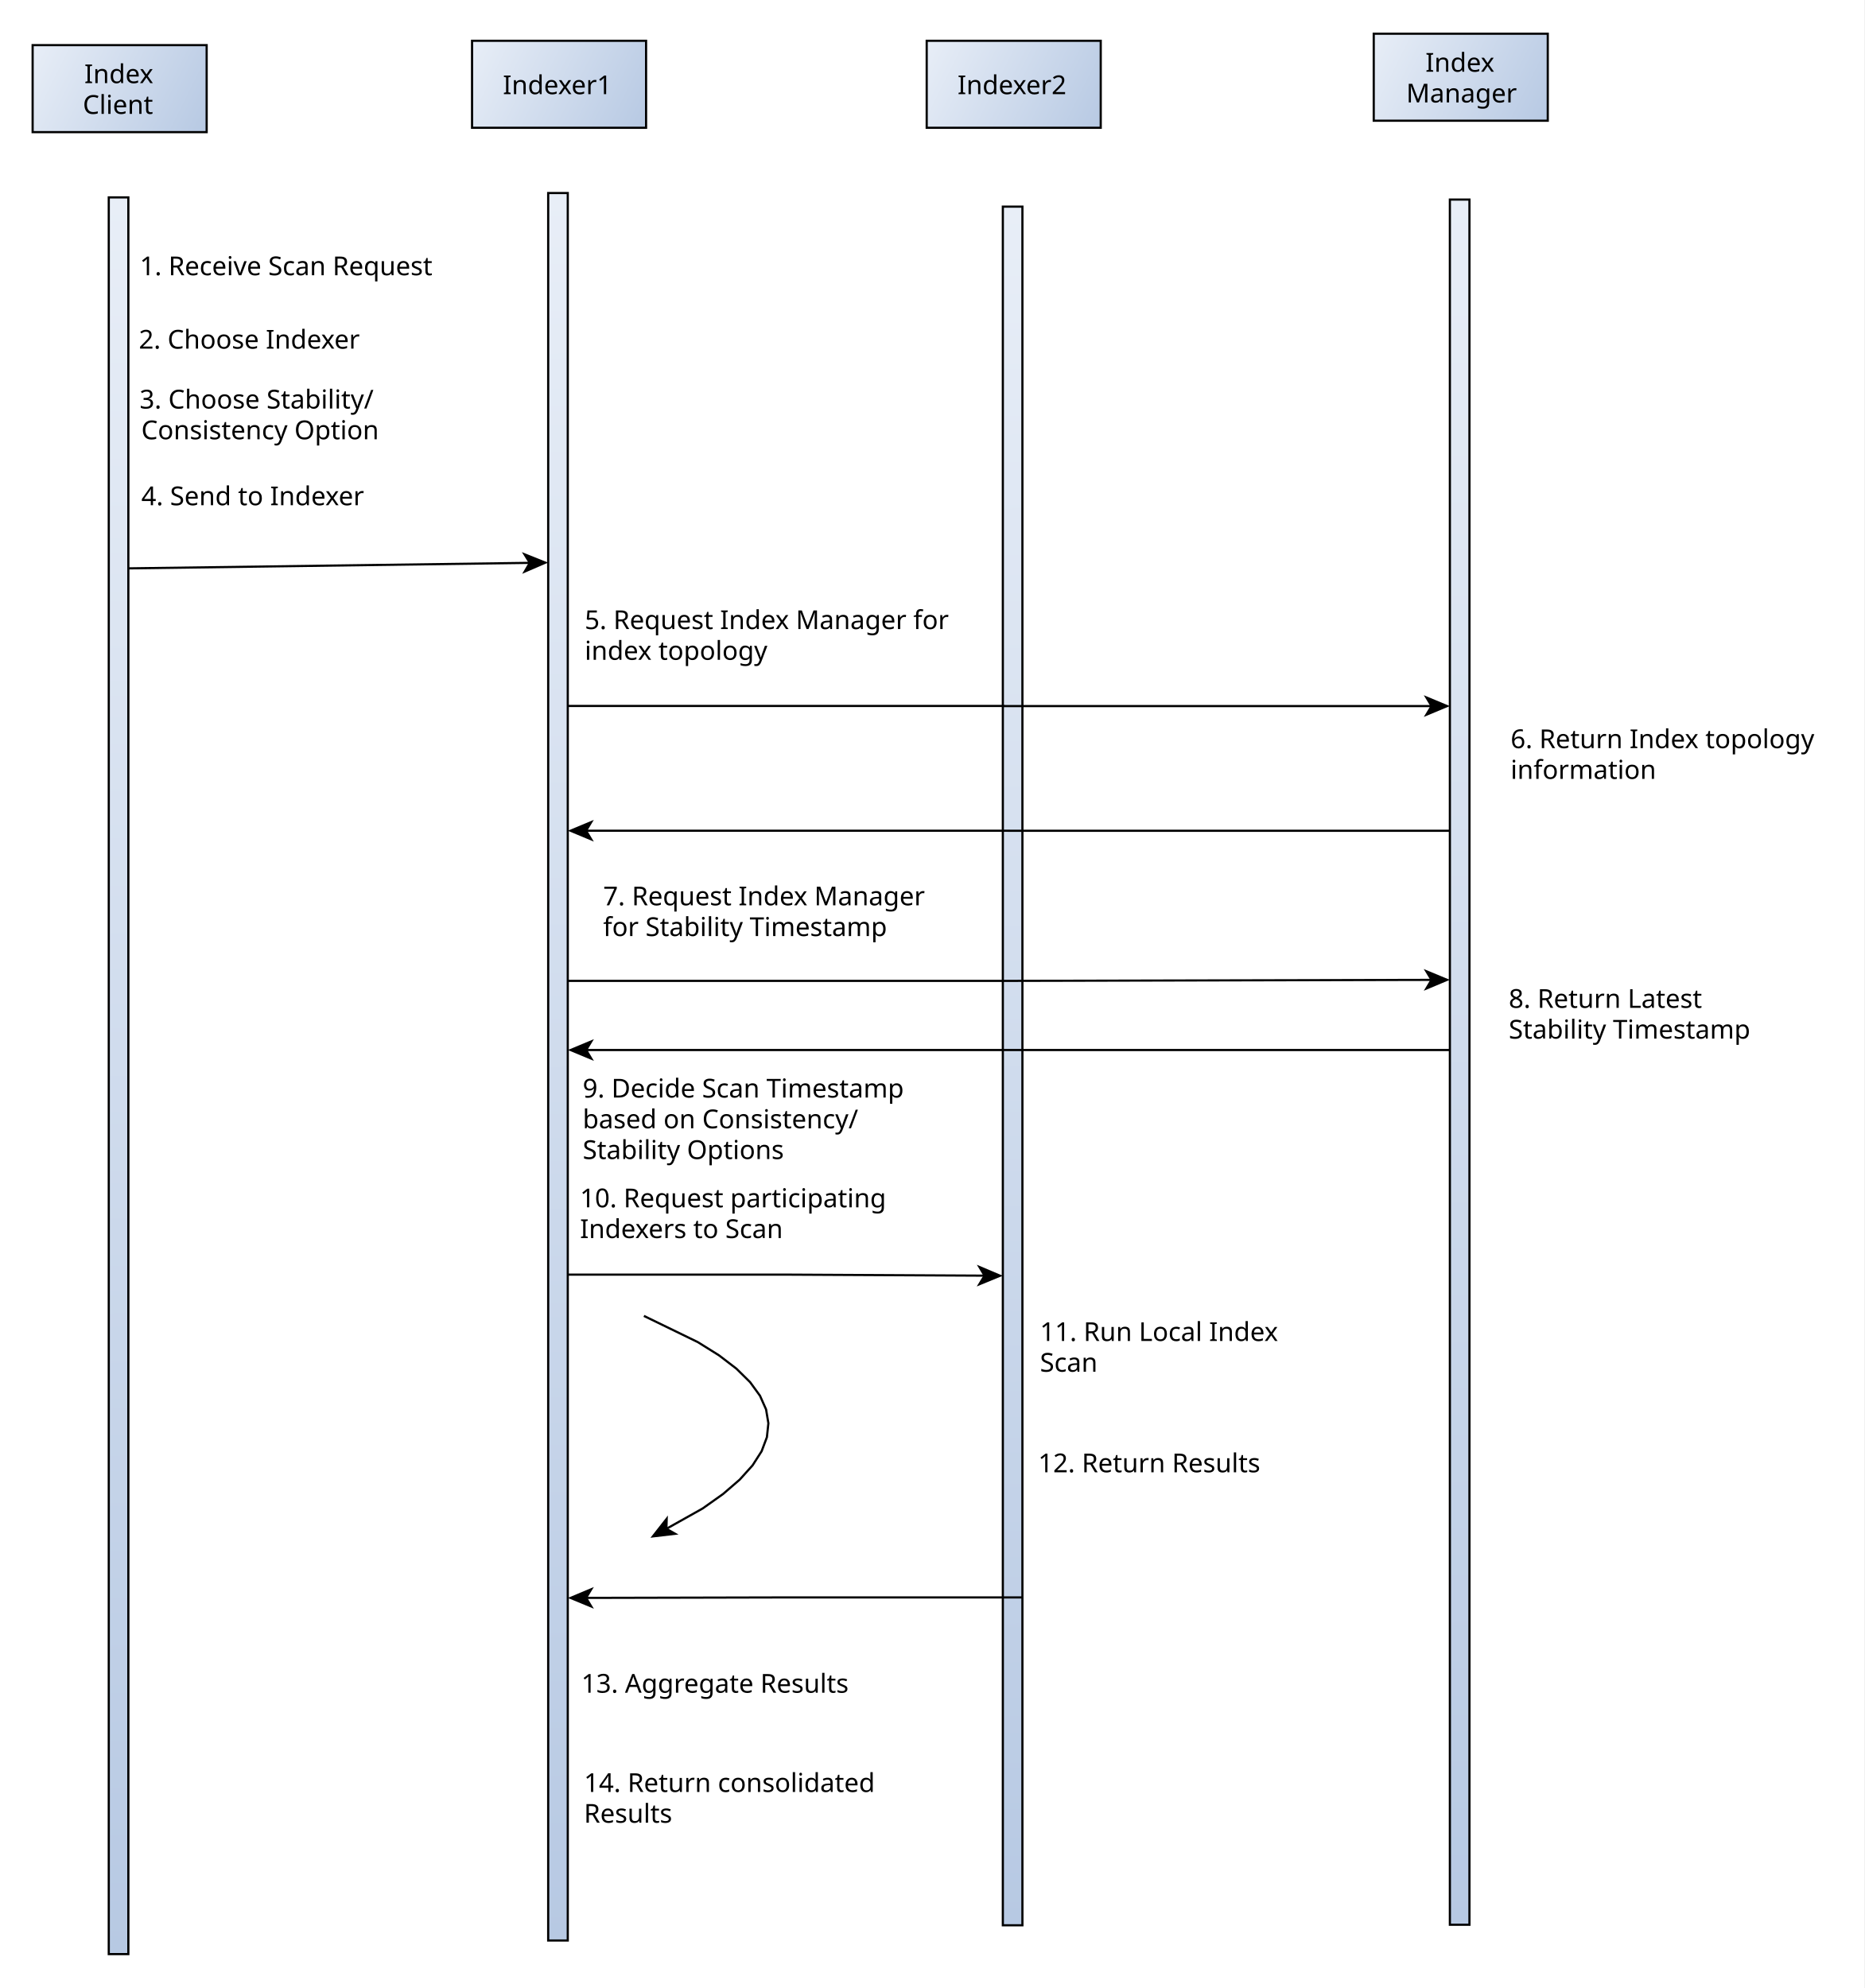
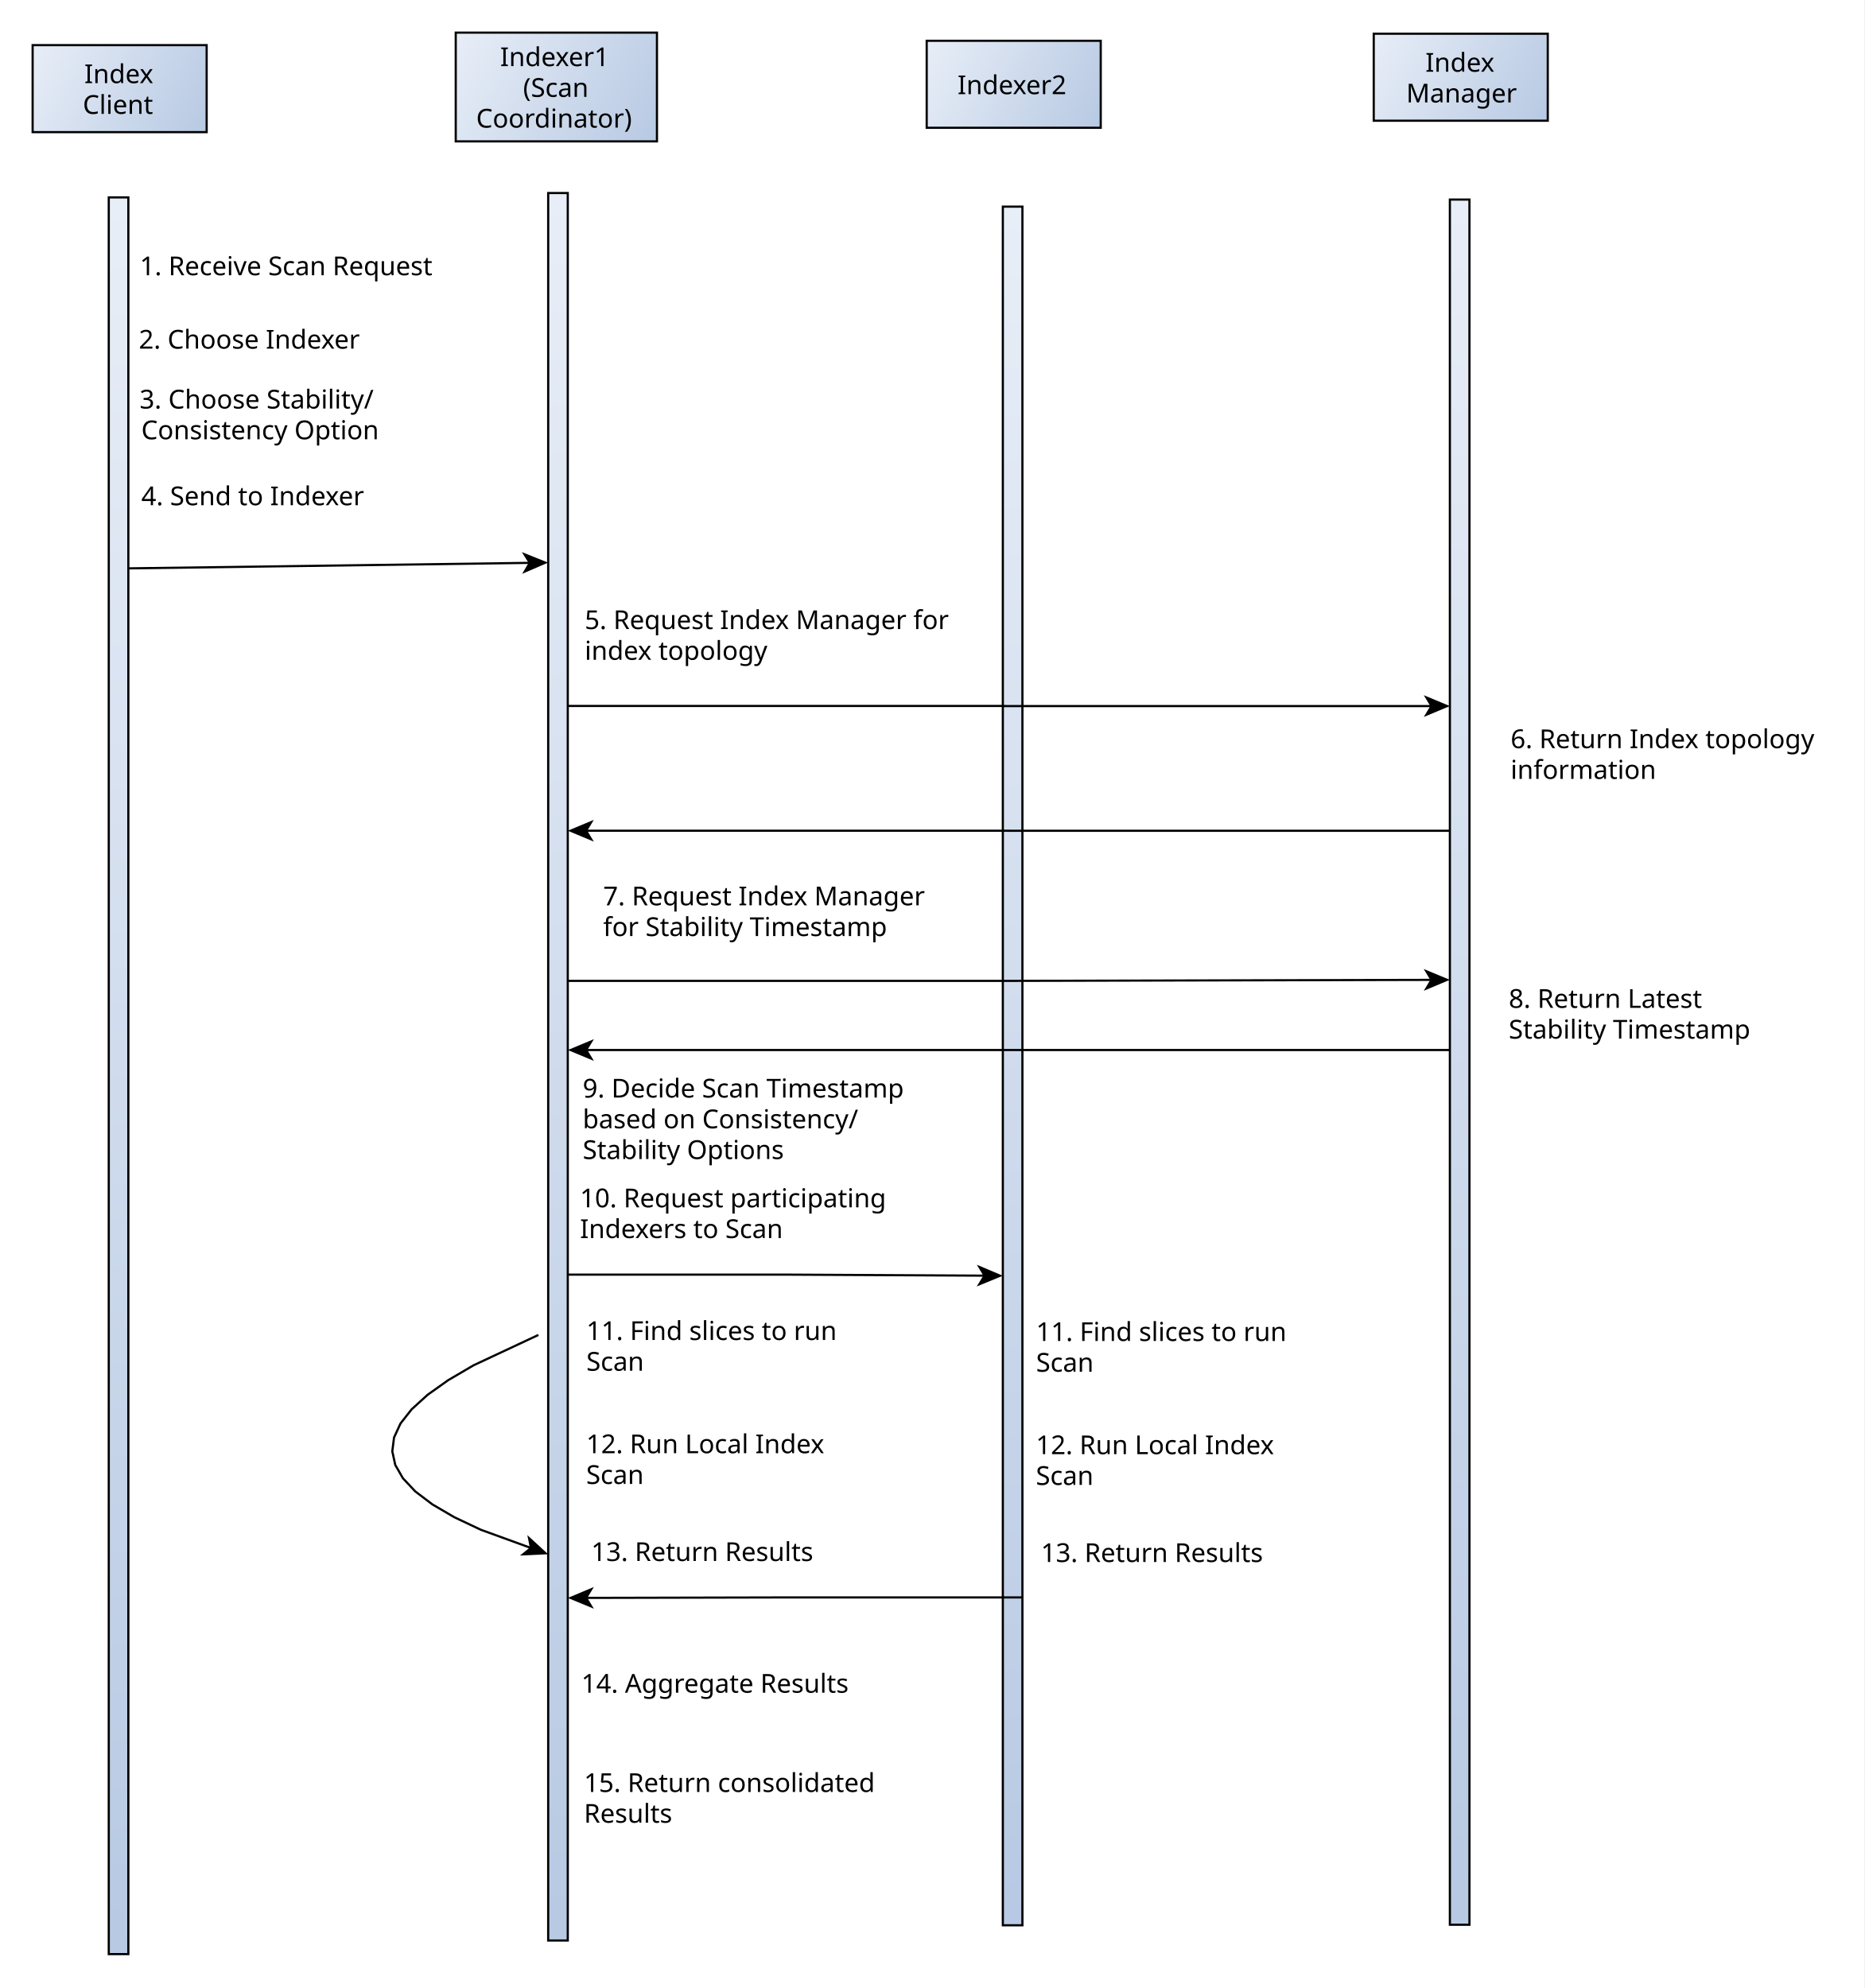
<svg xmlns="http://www.w3.org/2000/svg" fill-opacity="1" color-rendering="auto" color-interpolation="auto" stroke="black" text-rendering="auto" stroke-linecap="square" width="857" stroke-miterlimit="10" stroke-opacity="1" shape-rendering="auto" fill="black" stroke-dasharray="none" font-weight="normal" stroke-width="1" height="914" font-family="'Dialog'" font-style="normal" stroke-linejoin="miter" font-size="12" stroke-dashoffset="0" image-rendering="auto">
  <defs id="genericDefs" />
  <g>
    <defs id="defs1">
      <linearGradient x1="163" gradientUnits="userSpaceOnUse" x2="172" y1="177.75" y2="985.417" id="linearGradient1" spreadMethod="reflect">
        <stop stop-opacity="1" stop-color="rgb(232,238,247)" offset="0%" />
        <stop stop-opacity="1" stop-color="rgb(183,201,227)" offset="100%" />
      </linearGradient>
      <linearGradient x1="128" gradientUnits="userSpaceOnUse" x2="208" y1="107.75" y2="147.75" id="linearGradient2" spreadMethod="reflect">
        <stop stop-opacity="1" stop-color="rgb(232,238,247)" offset="0%" />
        <stop stop-opacity="1" stop-color="rgb(183,201,227)" offset="100%" />
      </linearGradient>
      <linearGradient x1="365" gradientUnits="userSpaceOnUse" x2="374" y1="175.75" y2="979.167" id="linearGradient3" spreadMethod="reflect">
        <stop stop-opacity="1" stop-color="rgb(232,238,247)" offset="0%" />
        <stop stop-opacity="1" stop-color="rgb(183,201,227)" offset="100%" />
      </linearGradient>
-       <linearGradient x1="330" gradientUnits="userSpaceOnUse" x2="410" y1="105.75" y2="145.75" id="linearGradient4" spreadMethod="reflect">
+       <linearGradient x1="322.5" gradientUnits="userSpaceOnUse" x2="415" y1="102" y2="152" id="linearGradient4" spreadMethod="reflect">
        <stop stop-opacity="1" stop-color="rgb(232,238,247)" offset="0%" />
        <stop stop-opacity="1" stop-color="rgb(183,201,227)" offset="100%" />
      </linearGradient>
      <linearGradient x1="574" gradientUnits="userSpaceOnUse" x2="583" y1="182" y2="972.167" id="linearGradient5" spreadMethod="reflect">
        <stop stop-opacity="1" stop-color="rgb(232,238,247)" offset="0%" />
        <stop stop-opacity="1" stop-color="rgb(183,201,227)" offset="100%" />
      </linearGradient>
      <linearGradient x1="539" gradientUnits="userSpaceOnUse" x2="619" y1="105.75" y2="145.75" id="linearGradient6" spreadMethod="reflect">
        <stop stop-opacity="1" stop-color="rgb(232,238,247)" offset="0%" />
        <stop stop-opacity="1" stop-color="rgb(183,201,227)" offset="100%" />
      </linearGradient>
      <linearGradient x1="779.5" gradientUnits="userSpaceOnUse" x2="788.5" y1="178.75" y2="971.917" id="linearGradient7" spreadMethod="reflect">
        <stop stop-opacity="1" stop-color="rgb(232,238,247)" offset="0%" />
        <stop stop-opacity="1" stop-color="rgb(183,201,227)" offset="100%" />
      </linearGradient>
      <linearGradient x1="744.5" gradientUnits="userSpaceOnUse" x2="824.5" y1="102.5" y2="142.5" id="linearGradient8" spreadMethod="reflect">
        <stop stop-opacity="1" stop-color="rgb(232,238,247)" offset="0%" />
        <stop stop-opacity="1" stop-color="rgb(183,201,227)" offset="100%" />
      </linearGradient>
      <clipPath clipPathUnits="userSpaceOnUse" id="clipPath1">
        <path d="M0 0 L857 0 L857 914 L0 914 L0 0 Z" />
      </clipPath>
      <clipPath clipPathUnits="userSpaceOnUse" id="clipPath2">
        <path d="M113 87 L970 87 L970 1001 L113 1001 L113 87 Z" />
      </clipPath>
    </defs>
    <g fill="white" text-rendering="geometricPrecision" shape-rendering="geometricPrecision" transform="translate(-113,-87)" stroke="white">
      <rect x="113" width="857" height="914" y="87" clip-path="url(#clipPath2)" stroke="none" />
    </g>
    <g fill="url(#linearGradient1)" text-rendering="geometricPrecision" shape-rendering="geometricPrecision" transform="matrix(1,0,0,1,-113,-87)" stroke="url(#linearGradient1)">
      <path d="M163 177.75 L172 177.75 L172 985.417 L163 985.417 Z" clip-path="url(#clipPath2)" stroke="none" />
    </g>
    <g text-rendering="geometricPrecision" stroke-miterlimit="1.45" shape-rendering="geometricPrecision" transform="matrix(1,0,0,1,-113,-87)" stroke-linecap="butt">
      <path fill="none" d="M163 177.75 L172 177.75 L172 985.417 L163 985.417 Z" clip-path="url(#clipPath2)" />
    </g>
    <g fill="url(#linearGradient2)" text-rendering="geometricPrecision" shape-rendering="geometricPrecision" transform="matrix(1,0,0,1,-113,-87)" stroke="url(#linearGradient2)">
      <path d="M128 107.75 L208 107.75 L208 147.75 L128 147.75 Z" clip-path="url(#clipPath2)" stroke="none" />
    </g>
    <g text-rendering="geometricPrecision" stroke-miterlimit="1.45" shape-rendering="geometricPrecision" transform="matrix(1,0,0,1,-113,-87)" stroke-linecap="butt">
      <path fill="none" d="M128 107.75 L208 107.75 L208 147.75 L128 147.75 Z" clip-path="url(#clipPath2)" />
      <text x="151.749" xml:space="preserve" y="125.219" font-family="sans-serif" clip-path="url(#clipPath2)" stroke="none">Index</text>
      <text x="151.069" xml:space="preserve" y="139.352" font-family="sans-serif" clip-path="url(#clipPath2)" stroke="none">Client</text>
    </g>
    <g fill="url(#linearGradient3)" text-rendering="geometricPrecision" shape-rendering="geometricPrecision" transform="matrix(1,0,0,1,-113,-87)" stroke="url(#linearGradient3)">
      <path d="M365 175.75 L374 175.75 L374 979.167 L365 979.167 Z" clip-path="url(#clipPath2)" stroke="none" />
    </g>
    <g text-rendering="geometricPrecision" stroke-miterlimit="1.45" shape-rendering="geometricPrecision" transform="matrix(1,0,0,1,-113,-87)" stroke-linecap="butt">
      <path fill="none" d="M365 175.75 L374 175.75 L374 979.167 L365 979.167 Z" clip-path="url(#clipPath2)" />
    </g>
    <g fill="url(#linearGradient4)" text-rendering="geometricPrecision" shape-rendering="geometricPrecision" transform="matrix(1,0,0,1,-113,-87)" stroke="url(#linearGradient4)">
-       <path d="M330 105.75 L410 105.75 L410 145.75 L330 145.75 Z" clip-path="url(#clipPath2)" stroke="none" />
+       <path d="M322.5 102 L415 102 L415 152 L322.5 152 Z" clip-path="url(#clipPath2)" stroke="none" />
    </g>
    <g text-rendering="geometricPrecision" stroke-miterlimit="1.45" shape-rendering="geometricPrecision" transform="matrix(1,0,0,1,-113,-87)" stroke-linecap="butt">
-       <path fill="none" d="M330 105.75 L410 105.75 L410 145.75 L330 145.75 Z" clip-path="url(#clipPath2)" />
-       <text x="344.157" xml:space="preserve" y="130.285" font-family="sans-serif" clip-path="url(#clipPath2)" stroke="none">Indexer1</text>
+       <path fill="none" d="M322.5 102 L415 102 L415 152 L322.5 152 Z" clip-path="url(#clipPath2)" />
+       <text x="342.907" xml:space="preserve" y="117.402" font-family="sans-serif" clip-path="url(#clipPath2)" stroke="none">Indexer1</text>
+       <text x="353.457" xml:space="preserve" y="131.535" font-family="sans-serif" clip-path="url(#clipPath2)" stroke="none">(Scan</text>
+       <text x="331.889" xml:space="preserve" y="145.668" font-family="sans-serif" clip-path="url(#clipPath2)" stroke="none">Coordinator)</text>
    </g>
    <g fill="url(#linearGradient5)" text-rendering="geometricPrecision" shape-rendering="geometricPrecision" transform="matrix(1,0,0,1,-113,-87)" stroke="url(#linearGradient5)">
      <path d="M574 182 L583 182 L583 972.167 L574 972.167 Z" clip-path="url(#clipPath2)" stroke="none" />
    </g>
    <g text-rendering="geometricPrecision" stroke-miterlimit="1.45" shape-rendering="geometricPrecision" transform="matrix(1,0,0,1,-113,-87)" stroke-linecap="butt">
      <path fill="none" d="M574 182 L583 182 L583 972.167 L574 972.167 Z" clip-path="url(#clipPath2)" />
    </g>
    <g fill="url(#linearGradient6)" text-rendering="geometricPrecision" shape-rendering="geometricPrecision" transform="matrix(1,0,0,1,-113,-87)" stroke="url(#linearGradient6)">
      <path d="M539 105.75 L619 105.75 L619 145.75 L539 145.75 Z" clip-path="url(#clipPath2)" stroke="none" />
    </g>
    <g text-rendering="geometricPrecision" stroke-miterlimit="1.45" shape-rendering="geometricPrecision" transform="matrix(1,0,0,1,-113,-87)" stroke-linecap="butt">
      <path fill="none" d="M539 105.75 L619 105.75 L619 145.75 L539 145.75 Z" clip-path="url(#clipPath2)" />
      <text x="553.157" xml:space="preserve" y="130.285" font-family="sans-serif" clip-path="url(#clipPath2)" stroke="none">Indexer2</text>
    </g>
    <g text-rendering="geometricPrecision" stroke-miterlimit="1.45" shape-rendering="geometricPrecision" font-family="sans-serif" transform="matrix(1,0,0,1,-113,-87)" stroke-linecap="butt">
      <text x="177.253" xml:space="preserve" y="213.535" clip-path="url(#clipPath2)" stroke="none">1. Receive Scan Request</text>
    </g>
    <g text-rendering="geometricPrecision" stroke-miterlimit="1.45" shape-rendering="geometricPrecision" font-family="sans-serif" transform="matrix(1,0,0,1,-113,-87)" stroke-linecap="butt">
      <text x="176.815" xml:space="preserve" y="247.285" clip-path="url(#clipPath2)" stroke="none">2. Choose Indexer</text>
      <text x="177.96" xml:space="preserve" y="319.285" clip-path="url(#clipPath2)" stroke="none">4. Send to Indexer</text>
      <text x="177.169" xml:space="preserve" y="274.819" clip-path="url(#clipPath2)" stroke="none">3. Choose Stability/</text>
      <text x="177.946" xml:space="preserve" y="288.952" clip-path="url(#clipPath2)" stroke="none">Consistency Option</text>
      <text x="381.788" xml:space="preserve" y="376.219" clip-path="url(#clipPath2)" stroke="none">5. Request Index Manager for</text>
      <text x="381.788" xml:space="preserve" y="390.352" clip-path="url(#clipPath2)" stroke="none">index topology</text>
      <text x="390.256" xml:space="preserve" y="503.219" clip-path="url(#clipPath2)" stroke="none">7. Request Index Manager </text>
      <text x="390.256" xml:space="preserve" y="517.352" clip-path="url(#clipPath2)" stroke="none">for Stability Timestamp</text>
    </g>
    <g fill="url(#linearGradient7)" text-rendering="geometricPrecision" shape-rendering="geometricPrecision" transform="matrix(1,0,0,1,-113,-87)" stroke="url(#linearGradient7)">
      <path d="M779.5 178.75 L788.5 178.75 L788.5 971.917 L779.5 971.917 Z" clip-path="url(#clipPath2)" stroke="none" />
    </g>
    <g text-rendering="geometricPrecision" stroke-miterlimit="1.45" shape-rendering="geometricPrecision" transform="matrix(1,0,0,1,-113,-87)" stroke-linecap="butt">
      <path fill="none" d="M779.5 178.75 L788.5 178.75 L788.5 971.917 L779.5 971.917 Z" clip-path="url(#clipPath2)" />
    </g>
    <g fill="url(#linearGradient8)" text-rendering="geometricPrecision" shape-rendering="geometricPrecision" transform="matrix(1,0,0,1,-113,-87)" stroke="url(#linearGradient8)">
      <path d="M744.5 102.5 L824.5 102.5 L824.5 142.5 L744.5 142.5 Z" clip-path="url(#clipPath2)" stroke="none" />
    </g>
    <g text-rendering="geometricPrecision" stroke-miterlimit="1.45" shape-rendering="geometricPrecision" transform="matrix(1,0,0,1,-113,-87)" stroke-linecap="butt">
      <path fill="none" d="M744.5 102.5 L824.5 102.5 L824.5 142.5 L744.5 142.5 Z" clip-path="url(#clipPath2)" />
      <text x="768.249" xml:space="preserve" y="119.969" font-family="sans-serif" clip-path="url(#clipPath2)" stroke="none">Index</text>
      <text x="759.442" xml:space="preserve" y="134.102" font-family="sans-serif" clip-path="url(#clipPath2)" stroke="none">Manager</text>
    </g>
    <g text-rendering="geometricPrecision" stroke-miterlimit="1.45" shape-rendering="geometricPrecision" font-family="sans-serif" transform="matrix(1,0,0,1,-113,-87)" stroke-linecap="butt">
      <text x="807.414" xml:space="preserve" y="430.969" clip-path="url(#clipPath2)" stroke="none">6. Return Index topology</text>
      <text x="807.414" xml:space="preserve" y="445.102" clip-path="url(#clipPath2)" stroke="none">information</text>
      <text x="806.553" xml:space="preserve" y="550.369" clip-path="url(#clipPath2)" stroke="none">8. Return Latest </text>
      <text x="806.553" xml:space="preserve" y="564.502" clip-path="url(#clipPath2)" stroke="none">Stability Timestamp</text>
      <text x="379.604" xml:space="preserve" y="642.069" clip-path="url(#clipPath2)" stroke="none">10. Request participating </text>
      <text x="379.604" xml:space="preserve" y="656.202" clip-path="url(#clipPath2)" stroke="none">Indexers to Scan</text>
      <text x="380.873" xml:space="preserve" y="591.602" clip-path="url(#clipPath2)" stroke="none">9. Decide Scan Timestamp </text>
      <text x="380.873" xml:space="preserve" y="605.735" clip-path="url(#clipPath2)" stroke="none">based on Consistency/</text>
      <text x="380.873" xml:space="preserve" y="619.868" clip-path="url(#clipPath2)" stroke="none">Stability Options</text>
-       <text x="591.054" xml:space="preserve" y="703.519" clip-path="url(#clipPath2)" stroke="none">11. Run Local Index </text>
-       <text x="591.054" xml:space="preserve" y="717.652" clip-path="url(#clipPath2)" stroke="none">Scan</text>
-       <text x="590.241" xml:space="preserve" y="763.885" clip-path="url(#clipPath2)" stroke="none">12. Return Results</text>
-       <text x="380.226" xml:space="preserve" y="865.235" clip-path="url(#clipPath2)" stroke="none">13. Aggregate Results</text>
-       <text x="381.441" xml:space="preserve" y="910.869" clip-path="url(#clipPath2)" stroke="none">14. Return consolidated </text>
+       <text x="589.266" xml:space="preserve" y="703.519" clip-path="url(#clipPath2)" stroke="none">11. Find slices to run</text>
+       <text x="589.266" xml:space="preserve" y="717.652" clip-path="url(#clipPath2)" stroke="none">Scan</text>
+       <text x="591.491" xml:space="preserve" y="805.135" clip-path="url(#clipPath2)" stroke="none">13. Return Results</text>
+       <text x="380.226" xml:space="preserve" y="865.235" clip-path="url(#clipPath2)" stroke="none">14. Aggregate Results</text>
+       <text x="381.441" xml:space="preserve" y="910.869" clip-path="url(#clipPath2)" stroke="none">15. Return consolidated </text>
      <text x="381.441" xml:space="preserve" y="925.002" clip-path="url(#clipPath2)" stroke="none">Results</text>
+       <text x="589.186" xml:space="preserve" y="755.569" clip-path="url(#clipPath2)" stroke="none">12. Run Local Index </text>
+       <text x="589.186" xml:space="preserve" y="769.702" clip-path="url(#clipPath2)" stroke="none">Scan</text>
+       <text x="382.53" xml:space="preserve" y="703.069" clip-path="url(#clipPath2)" stroke="none">11. Find slices to run</text>
+       <text x="382.53" xml:space="preserve" y="717.202" clip-path="url(#clipPath2)" stroke="none">Scan</text>
+       <text x="384.755" xml:space="preserve" y="804.685" clip-path="url(#clipPath2)" stroke="none">13. Return Results</text>
+       <text x="382.449" xml:space="preserve" y="755.119" clip-path="url(#clipPath2)" stroke="none">12. Run Local Index </text>
+       <text x="382.449" xml:space="preserve" y="769.252" clip-path="url(#clipPath2)" stroke="none">Scan</text>
      <path fill="none" d="M172.023 348.312 L356.965 345.772" clip-path="url(#clipPath2)" />
      <path d="M364.964 345.662 L352.897 340.827 L355.965 345.786 L353.034 350.826 Z" clip-path="url(#clipPath2)" stroke="none" />
+       <path fill="none" d="M360.5 700.75 L330.695 714.705 L319.046 721.537 L309.567 728.274 L302.256 734.913 L297.114 741.456 L294.141 747.903 L293.337 754.253 L294.701 760.507 L298.235 766.664 L303.938 772.724 L311.81 778.688 L321.85 784.556 L334.06 790.327 L357.468 798.845" clip-path="url(#clipPath2)" />
+       <path d="M364.986 801.58 L355.419 792.778 L356.529 798.503 L352 802.175 Z" clip-path="url(#clipPath2)" stroke="none" />
      <path fill="none" d="M374.012 673.017 L474.01 673.017 L566.014 673.494" clip-path="url(#clipPath2)" />
      <path d="M574.013 673.536 L562.039 668.474 L565.014 673.489 L561.988 678.474 Z" clip-path="url(#clipPath2)" stroke="none" />
      <path fill="none" d="M583.01 821.428 L474 821.428 L382.001 821.641" clip-path="url(#clipPath2)" />
      <path d="M374.001 821.66 L386.013 826.632 L383.001 821.639 L385.99 816.632 Z" clip-path="url(#clipPath2)" stroke="none" />
      <path fill="none" d="M373.98 411.568 L574.512 411.568 L574.512 411.626 L771.498 411.626" clip-path="url(#clipPath2)" />
      <path d="M779.498 411.626 L767.498 406.626 L770.498 411.626 L767.498 416.626 Z" clip-path="url(#clipPath2)" stroke="none" />
      <path fill="none" d="M374.023 537.957 L580 537.957 L771.487 537.504" clip-path="url(#clipPath2)" />
      <path d="M779.487 537.485 L767.475 532.513 L770.487 537.506 L767.499 542.513 Z" clip-path="url(#clipPath2)" stroke="none" />
      <path fill="none" d="M779.522 468.953 L576.75 468.953 L576.75 468.937 L381.978 468.937" clip-path="url(#clipPath2)" />
      <path d="M373.978 468.937 L385.978 473.937 L382.978 468.937 L385.978 463.937 Z" clip-path="url(#clipPath2)" stroke="none" />
      <path fill="none" d="M779.481 569.756 L382.02 569.756" clip-path="url(#clipPath2)" />
      <path d="M374.02 569.756 L386.02 574.756 L383.02 569.756 L386.02 564.756 Z" clip-path="url(#clipPath2)" stroke="none" />
-       <path fill="none" d="M409 692 L433.754 704.033 L443.519 710.126 L451.543 716.271 L457.825 722.467 L462.366 728.713 L465.166 735.012 L466.224 741.361 L465.541 747.762 L463.116 754.213 L458.95 760.717 L453.043 767.271 L445.394 773.876 L436.004 780.533 L418.977 790.086" clip-path="url(#clipPath2)" />
-       <path d="M412 794 L424.912 792.489 L419.849 789.596 L420.019 783.768 Z" clip-path="url(#clipPath2)" stroke="none" />
    </g>
  </g>
</svg>
